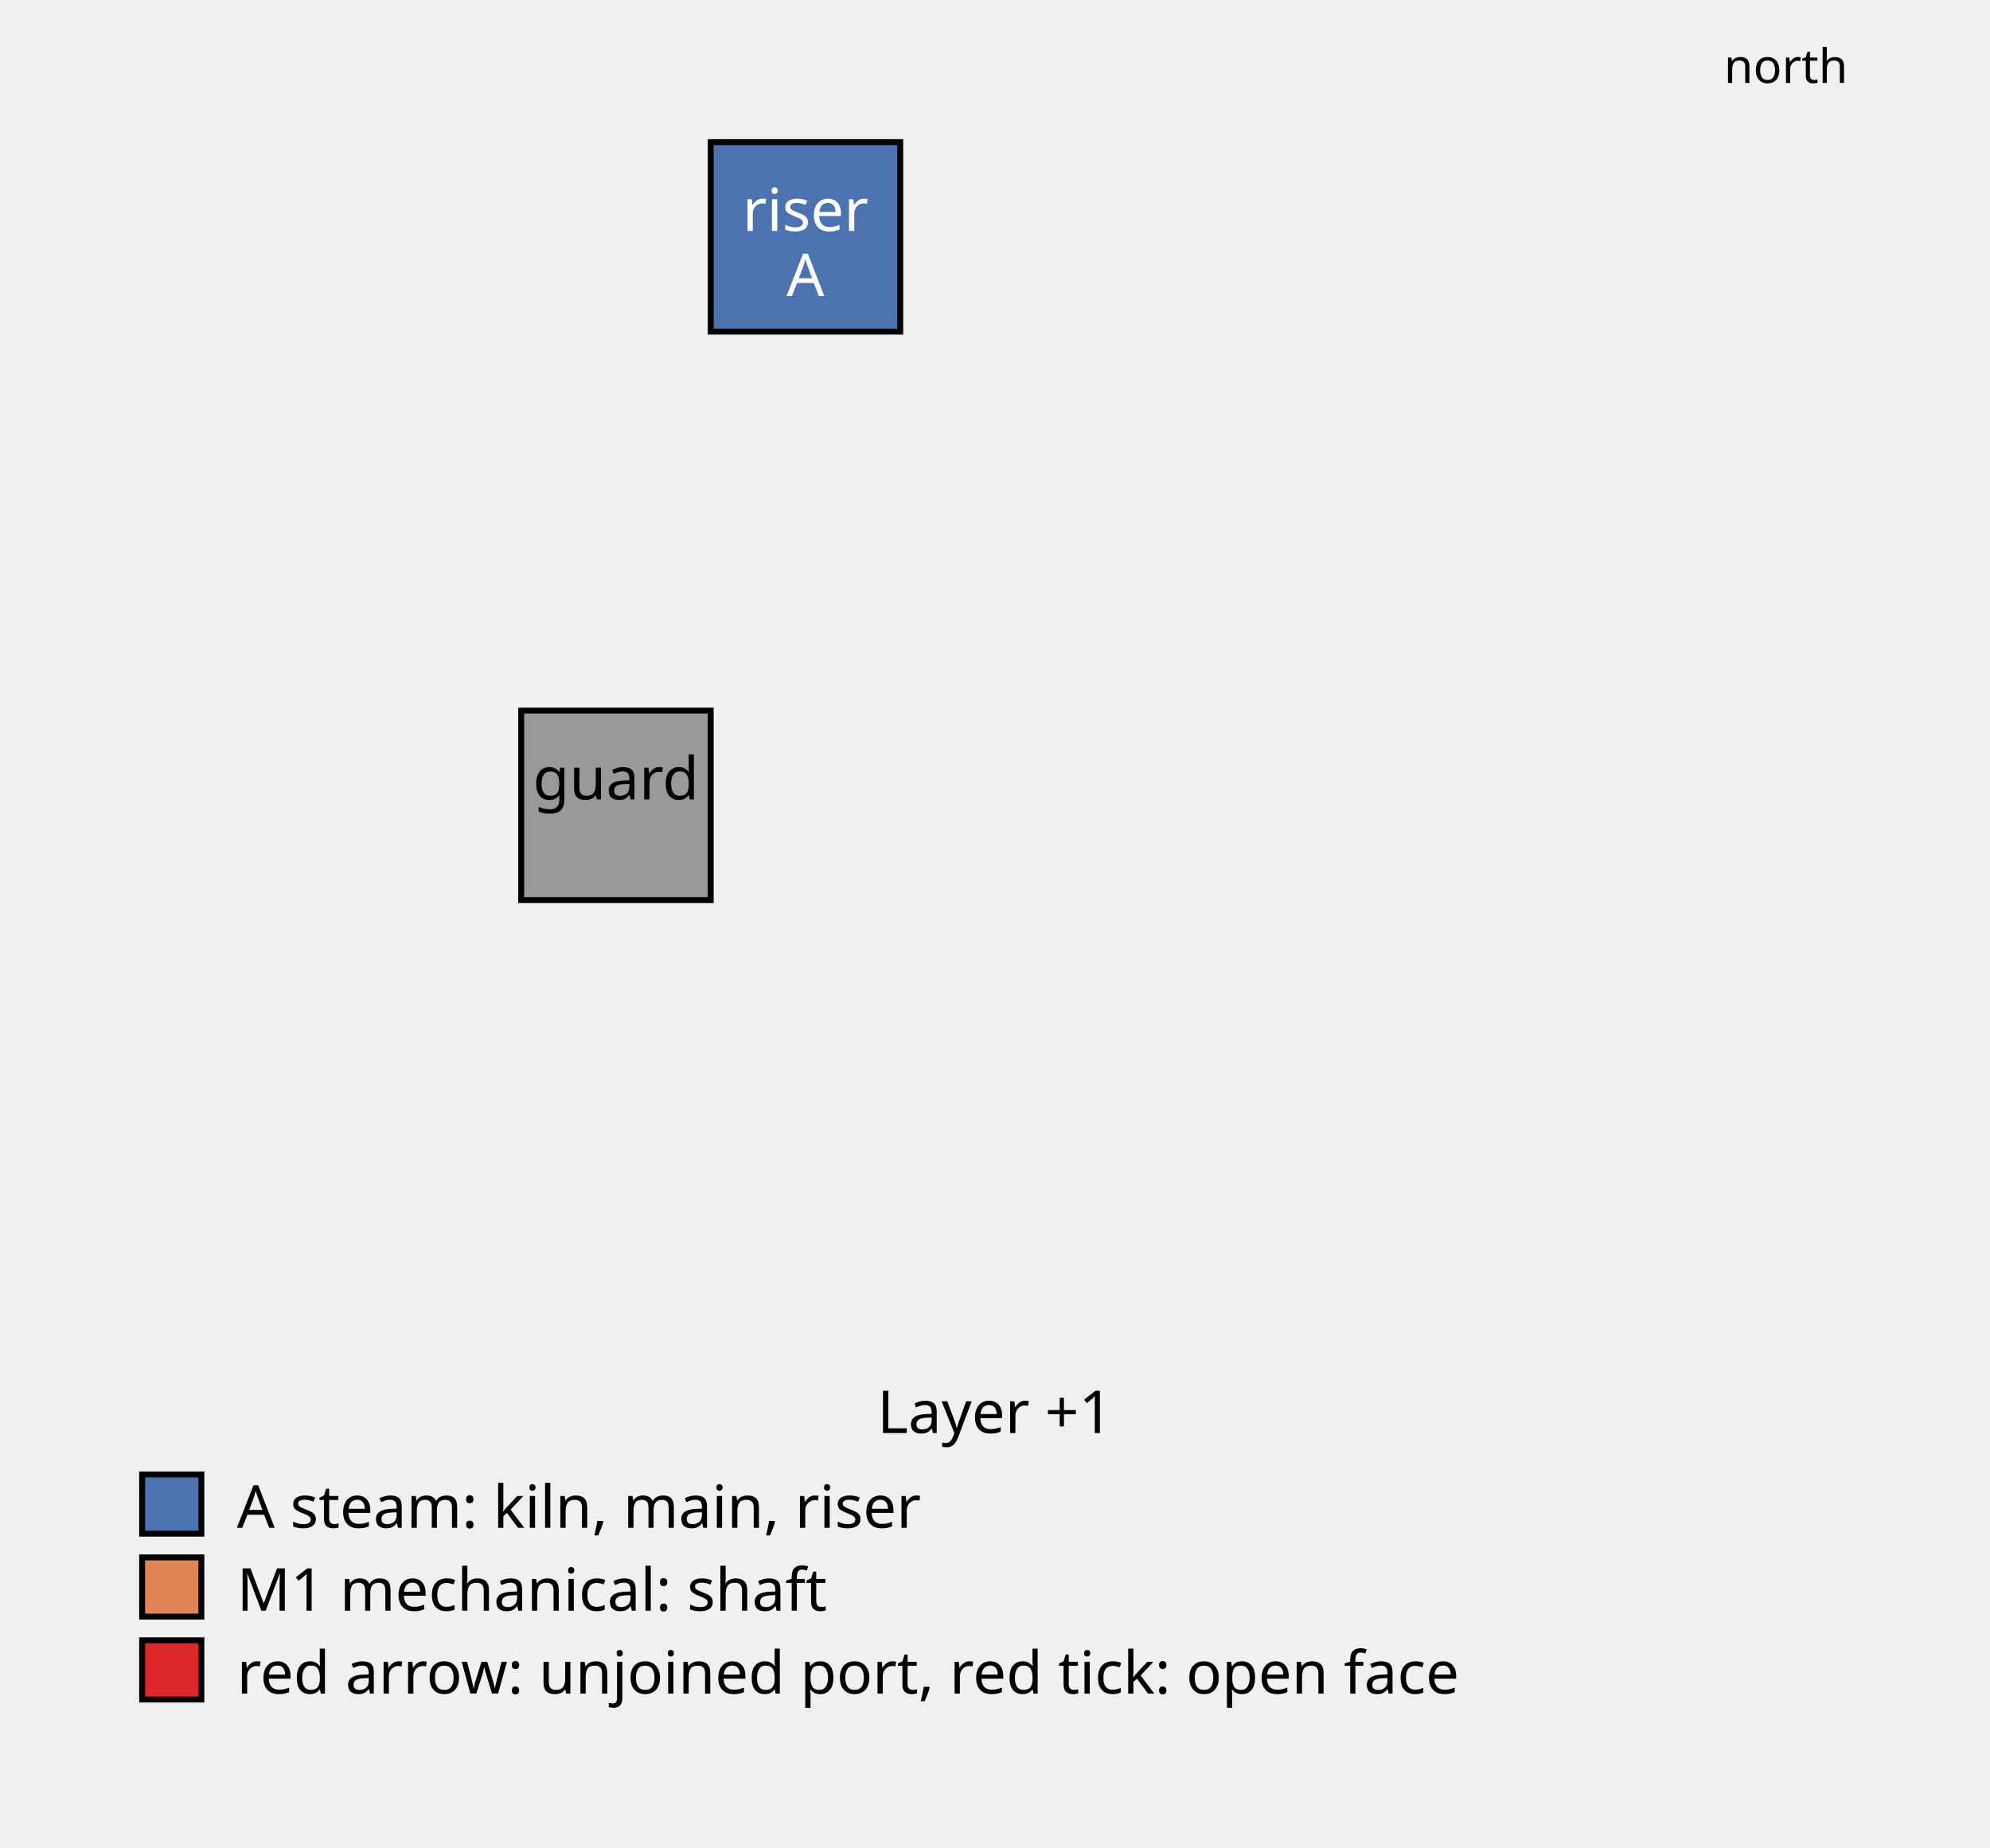
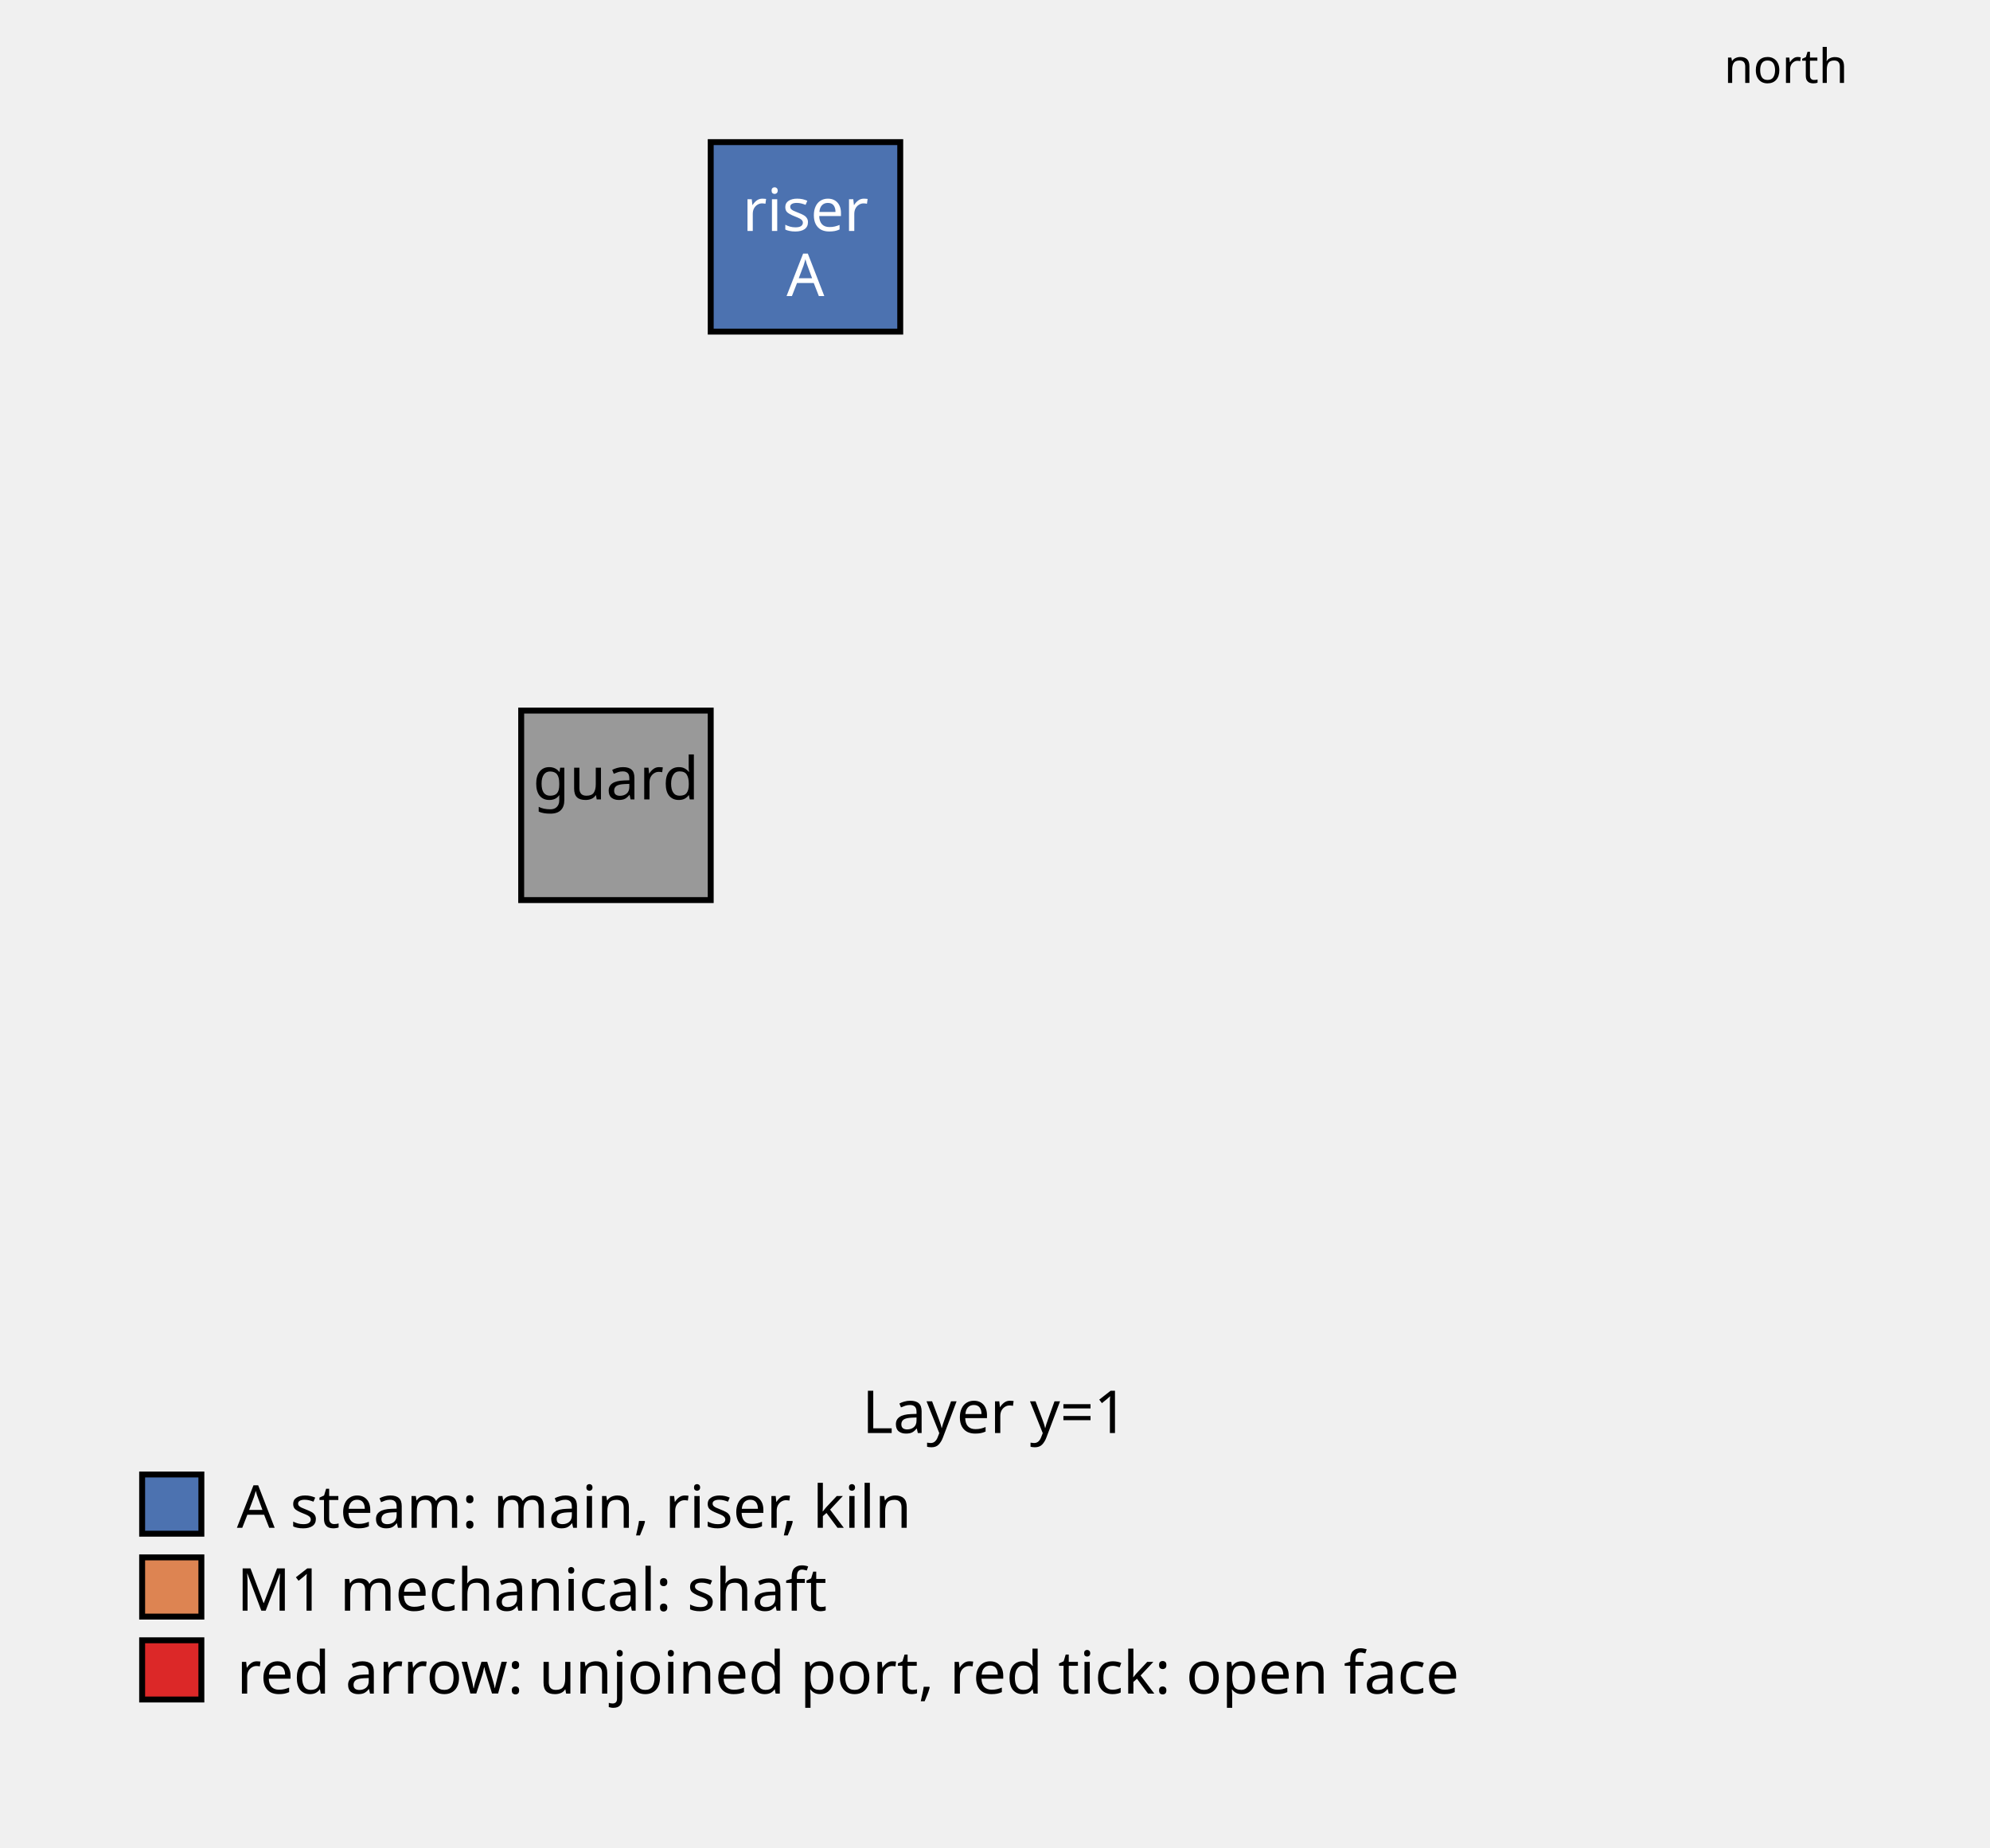
<svg xmlns="http://www.w3.org/2000/svg" width="336" height="312" font-family="sans-serif" font-size="10" style="background-color:#f0f0ec">
  <defs>
    <marker id="arrow4C72B0" markerWidth="6" markerHeight="6" refX="3" refY="3" orient="auto">
      <path d="M0,0 L6,3 L0,6 z" fill="#4C72B0" />
    </marker>
    <marker id="arrowDC2828" markerWidth="6" markerHeight="6" refX="3" refY="3" orient="auto">
      <path d="M0,0 L6,3 L0,6 z" fill="#DC2828" />
    </marker>
    <marker id="arrowDD8452" markerWidth="6" markerHeight="6" refX="3" refY="3" orient="auto">
      <path d="M0,0 L6,3 L0,6 z" fill="#DD8452" />
    </marker>
  </defs>
  <g transform="translate(24,24)">
    <rect class="cell" x="96" y="0" width="32" height="32" fill="#4C72B0" stroke="black" stroke-width="1" />
    <text class="number" x="112.0" y="15.0" text-anchor="middle" fill="white">riser</text>
    <text class="key" x="112.0" y="26.0" text-anchor="middle" fill="white">A</text>
    <rect class="cell" x="64" y="96" width="32" height="32" fill="#999999" stroke="black" stroke-width="1" />
    <text class="number" x="80.0" y="111.0" text-anchor="middle" fill="black">guard</text>
    <text class="edge" x="288.0" y="-10.0" text-anchor="end" font-size="8">north</text>
-     <text class="caption" x="144.0" y="218" text-anchor="middle">Layer +1</text>
+     <text class="caption" x="144.0" y="218" text-anchor="middle">Layer y=1</text>
  </g>
  <g transform="translate(24,24)">
    <rect class="swatch" x="0" y="225" width="10" height="10" fill="#4C72B0" stroke="black" />
-     <text class="legend" x="16" y="234">A steam: kiln, main, riser</text>
+     <text class="legend" x="16" y="234">A steam: main, riser, kiln</text>
    <rect class="swatch" x="0" y="239" width="10" height="10" fill="#DD8452" stroke="black" />
    <text class="legend" x="16" y="248">M1 mechanical: shaft</text>
    <rect class="swatch" x="0" y="253" width="10" height="10" fill="#DC2828" stroke="black" />
    <text class="legend" x="16" y="262">red arrow: unjoined port, red tick: open face</text>
  </g>
</svg>
